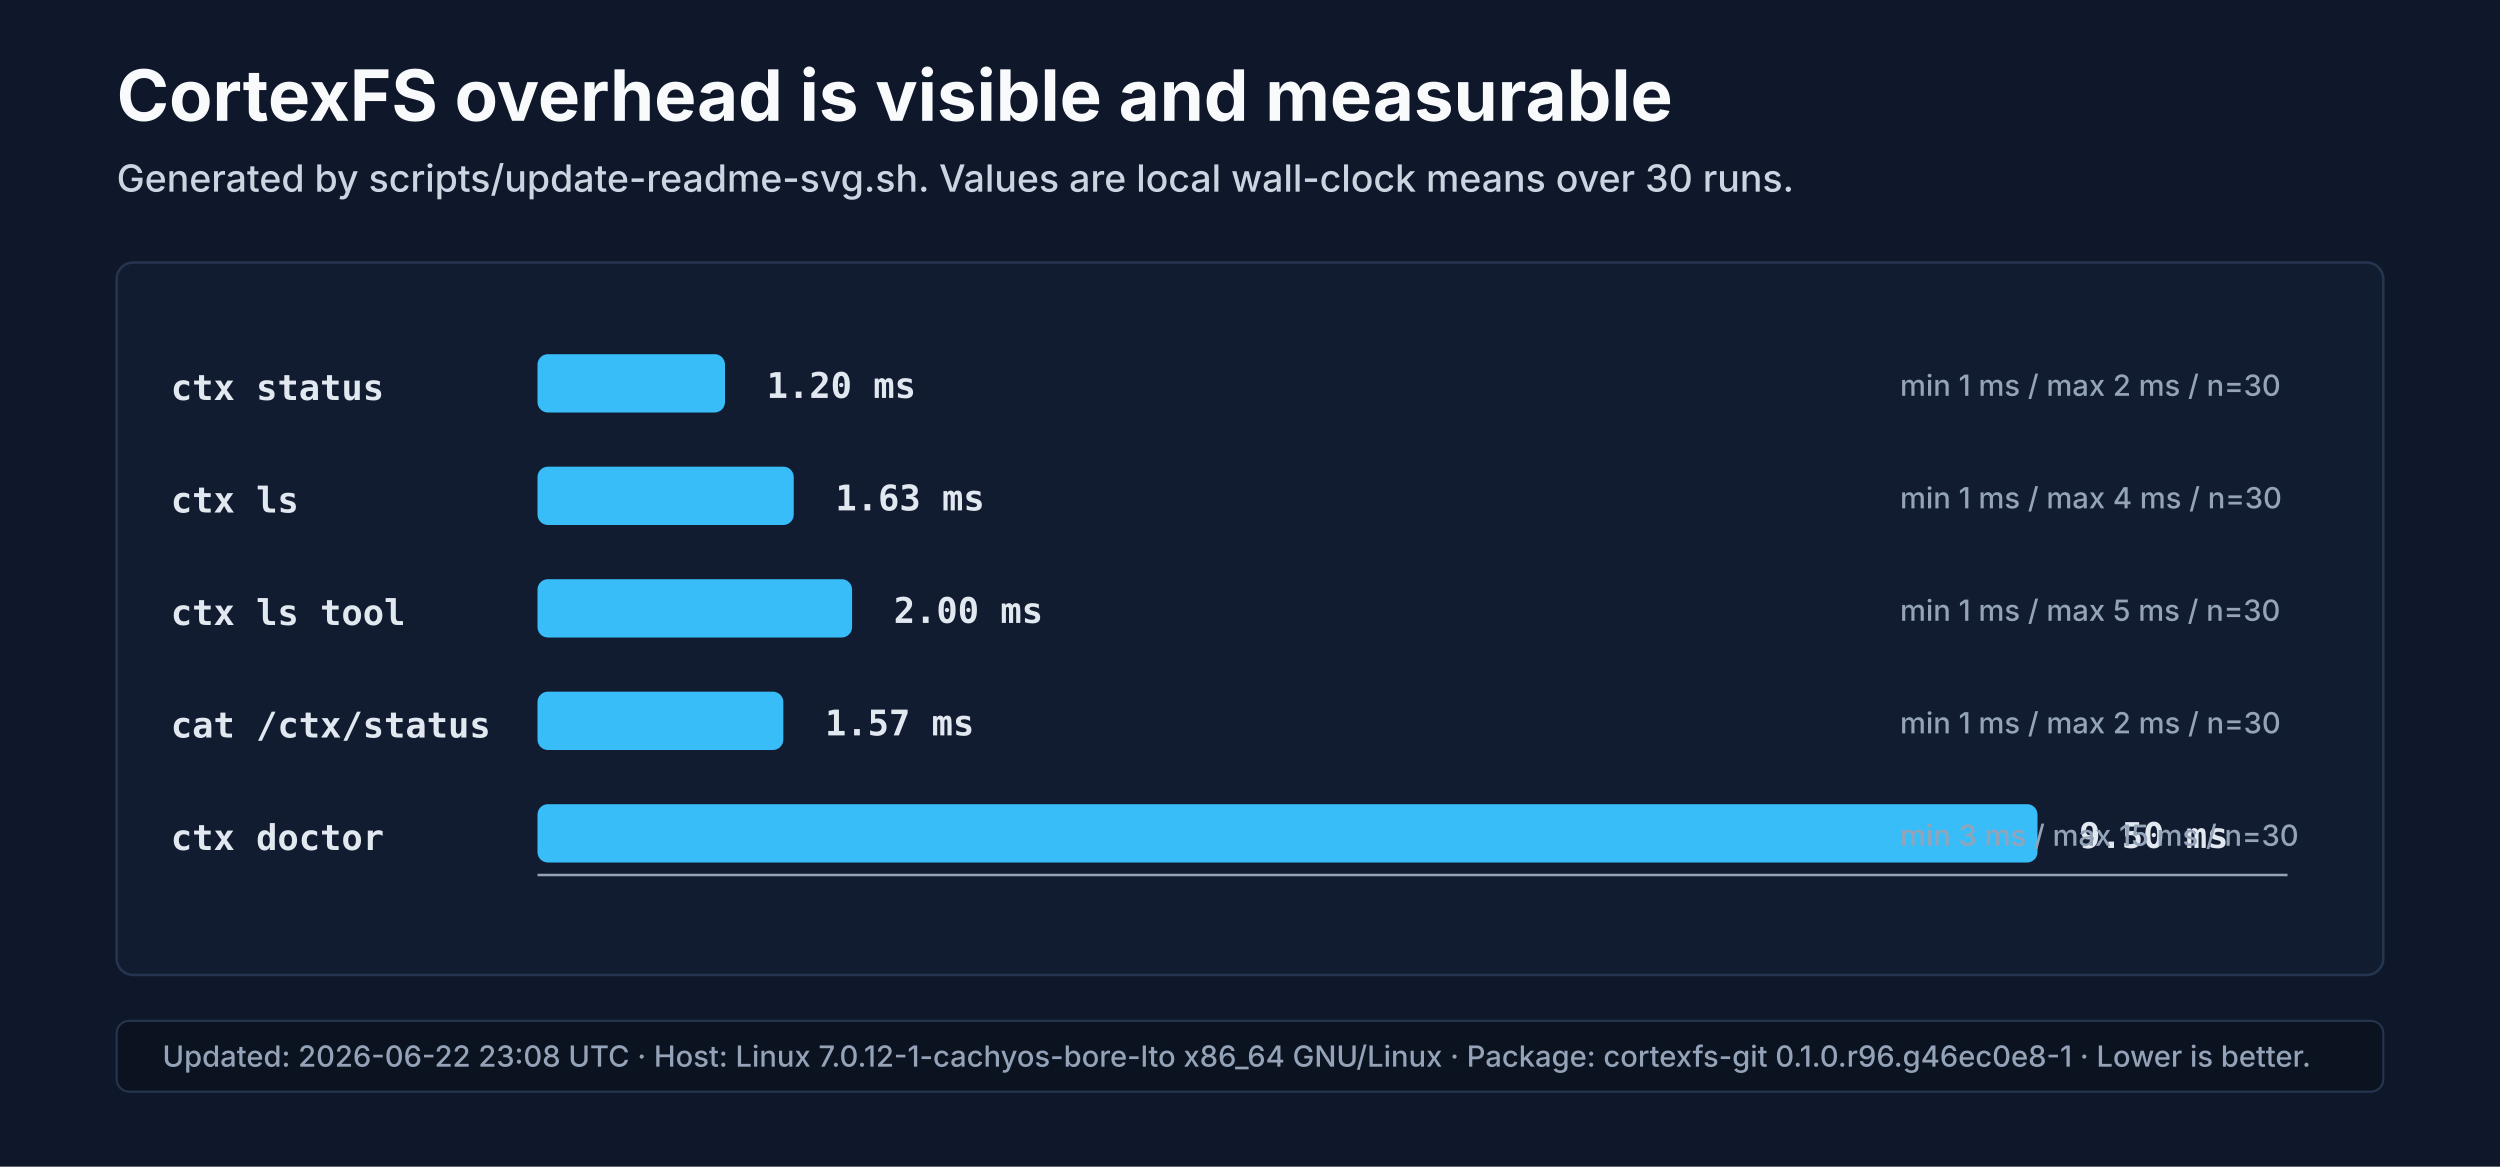
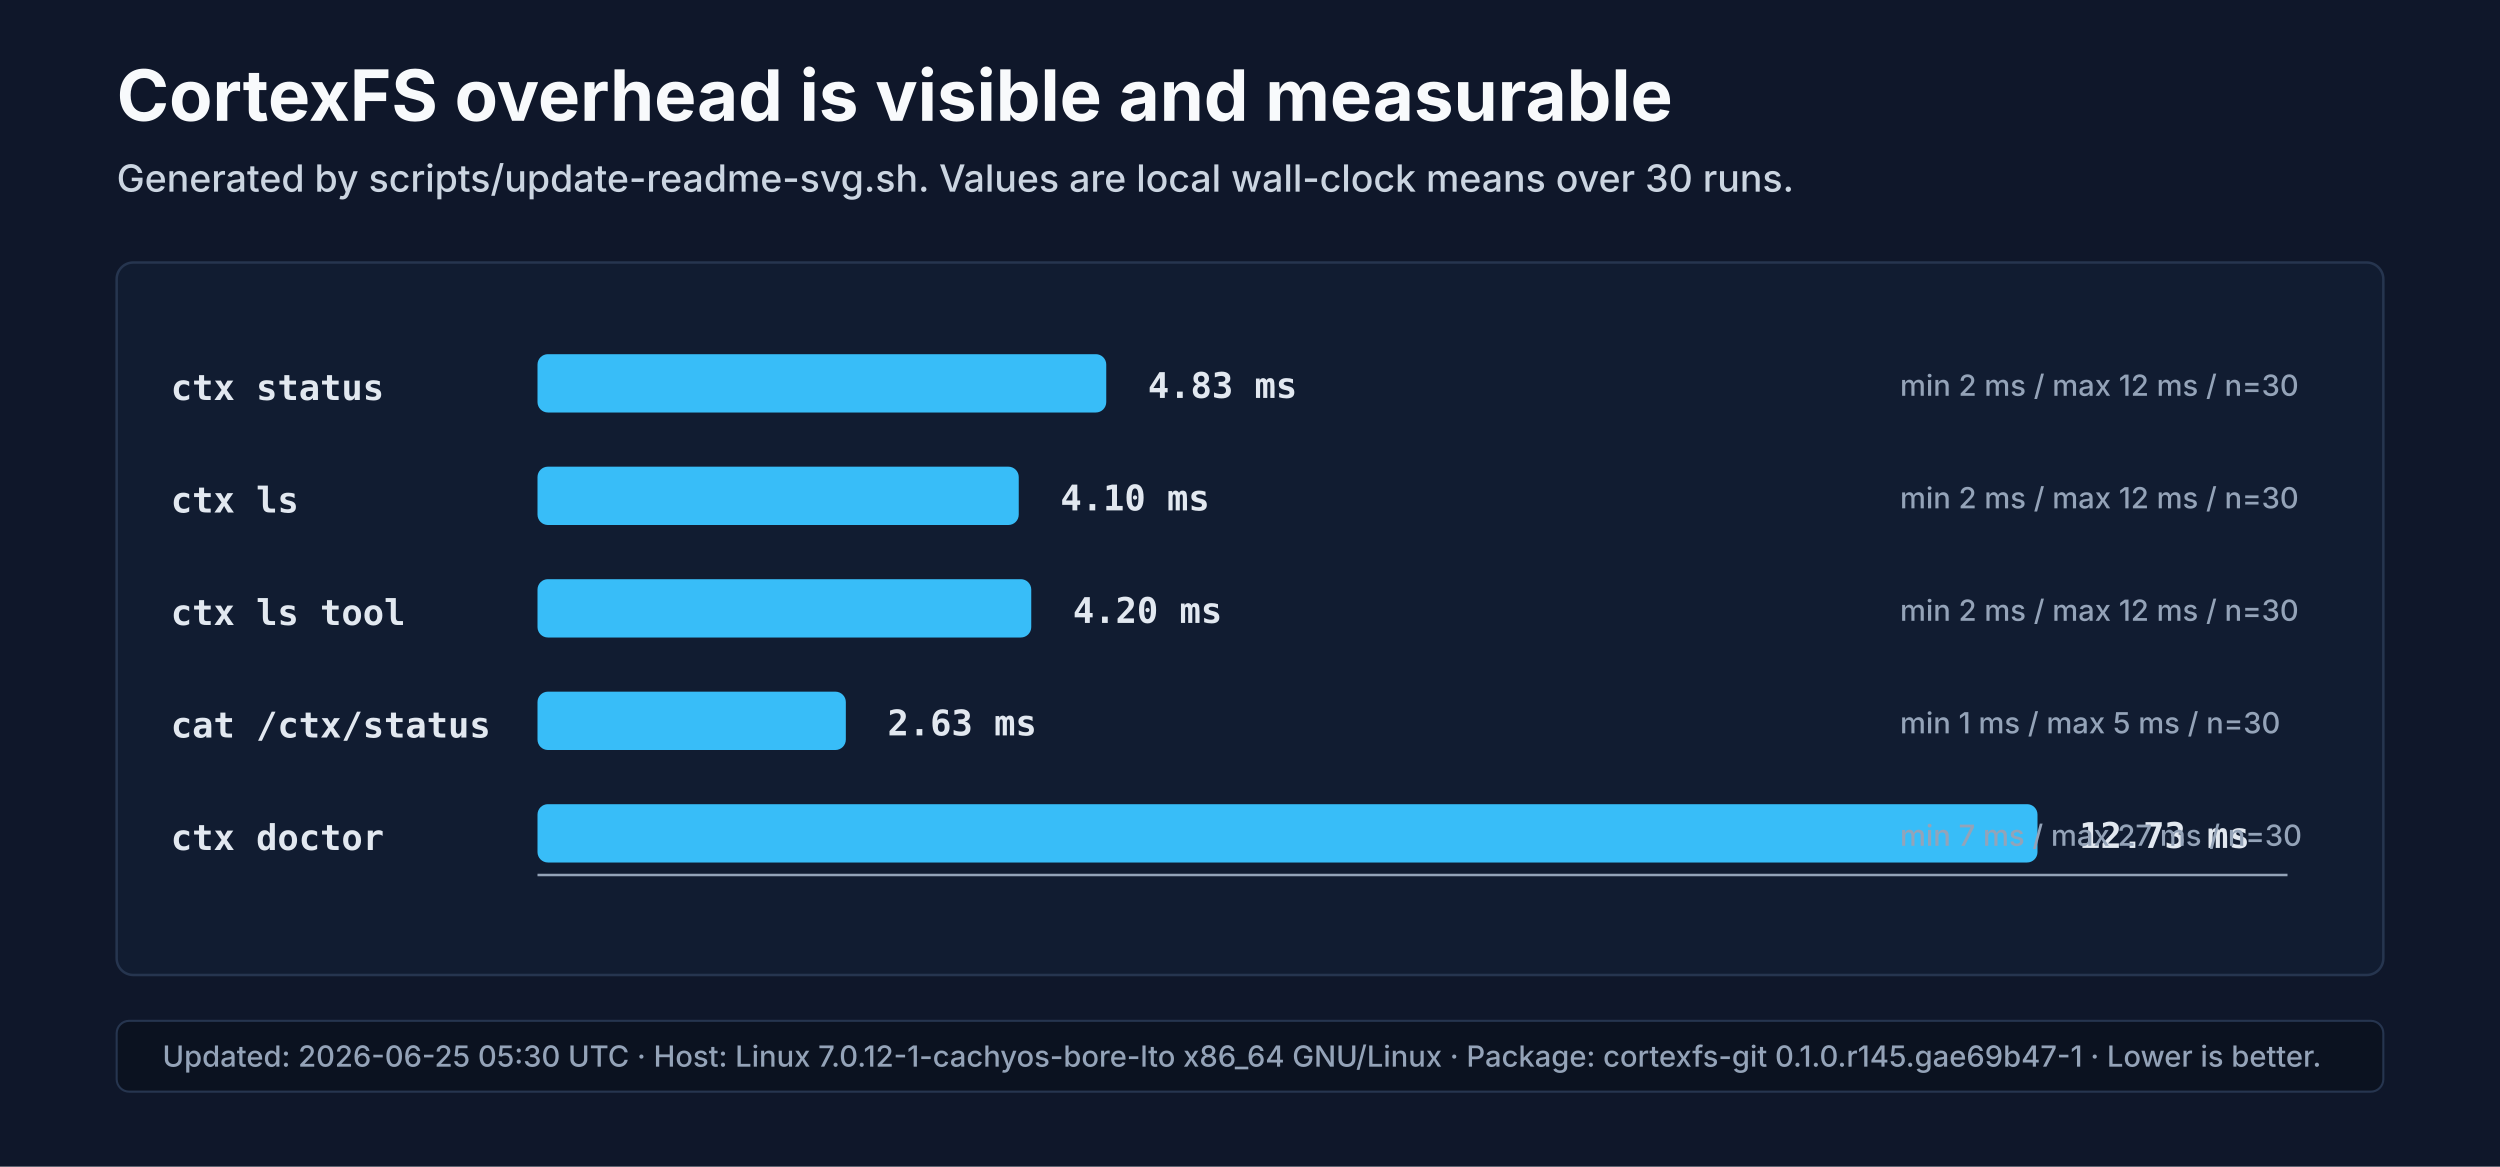
<svg xmlns="http://www.w3.org/2000/svg" width="1200" height="560" viewBox="0 0 1200 560" role="img" aria-labelledby="title desc">
  <defs>
    <style>
      .bg{fill:#0f172a}.panel{fill:#111c31;stroke:#26354f;stroke-width:1.2}.grid{stroke:#26354f;stroke-width:1}.title{font:700 34px system-ui,-apple-system,Segoe UI,sans-serif;fill:#f8fafc;letter-spacing:0}.text{font:500 18px system-ui,-apple-system,Segoe UI,sans-serif;fill:#cbd5e1}.mono{font:600 17px ui-monospace,SFMono-Regular,Menlo,Consolas,monospace;fill:#e2e8f0}.small{font:500 14px system-ui,-apple-system,Segoe UI,sans-serif;fill:#94a3b8}.bar{fill:#38bdf8}.bar2{fill:#58d68d}.axis{stroke:#94a3b8;stroke-width:1.2}
    </style>
  </defs>
  <rect class="bg" width="1200" height="560" />
  <text class="title" x="56" y="58">CortexFS overhead is visible and measurable</text>
  <text class="text" x="56" y="92">Generated by scripts/update-readme-svg.sh. Values are local wall-clock means over 30 runs.</text>
  <rect class="panel" x="56" y="126" width="1088" height="342" rx="8" />
  <line class="axis" x1="258" y1="420" x2="1098" y2="420" />
  <text class="mono" x="82" y="192">ctx status</text>
-   <rect class="bar" x="258" y="170" width="90" height="28" rx="5" />
-   <text class="mono" x="368" y="191">1.20 ms</text>
-   <text class="small" x="912" y="190">min 1 ms / max 2 ms / n=30</text>
+   <rect class="bar" x="258" y="170" width="273" height="28" rx="5" />
+   <text class="mono" x="551" y="191">4.83 ms</text>
+   <text class="small" x="912" y="190">min 2 ms / max 12 ms / n=30</text>
  <text class="mono" x="82" y="246">ctx ls</text>
-   <rect class="bar" x="258" y="224" width="123" height="28" rx="5" />
-   <text class="mono" x="401" y="245">1.63 ms</text>
-   <text class="small" x="912" y="244">min 1 ms / max 4 ms / n=30</text>
+   <rect class="bar" x="258" y="224" width="231" height="28" rx="5" />
+   <text class="mono" x="509" y="245">4.10 ms</text>
+   <text class="small" x="912" y="244">min 2 ms / max 12 ms / n=30</text>
  <text class="mono" x="82" y="300">ctx ls tool</text>
-   <rect class="bar" x="258" y="278" width="151" height="28" rx="5" />
-   <text class="mono" x="429" y="299">2.00 ms</text>
-   <text class="small" x="912" y="298">min 1 ms / max 5 ms / n=30</text>
+   <rect class="bar" x="258" y="278" width="237" height="28" rx="5" />
+   <text class="mono" x="515" y="299">4.20 ms</text>
+   <text class="small" x="912" y="298">min 2 ms / max 12 ms / n=30</text>
  <text class="mono" x="82" y="354">cat /ctx/status</text>
-   <rect class="bar" x="258" y="332" width="118" height="28" rx="5" />
-   <text class="mono" x="396" y="353">1.57 ms</text>
-   <text class="small" x="912" y="352">min 1 ms / max 2 ms / n=30</text>
+   <rect class="bar" x="258" y="332" width="148" height="28" rx="5" />
+   <text class="mono" x="426" y="353">2.63 ms</text>
+   <text class="small" x="912" y="352">min 1 ms / max 5 ms / n=30</text>
  <text class="mono" x="82" y="408">ctx doctor</text>
  <rect class="bar" x="258" y="386" width="720" height="28" rx="5" />
-   <text class="mono" x="998" y="407">9.50 ms</text>
-   <text class="small" x="912" y="406">min 3 ms / max 15 ms / n=30</text>
+   <text class="mono" x="998" y="407">12.73 ms</text>
+   <text class="small" x="912" y="406">min 7 ms / max 27 ms / n=30</text>
  <rect x="56" y="490" width="1088" height="34" rx="6" fill="#0b1220" stroke="#26354f" />
-   <text class="small" x="78" y="512">Updated: 2026-06-22 23:08 UTC · Host: Linux 7.0.12-1-cachyos-bore-lto x86_64 GNU/Linux · Package: cortexfs-git 0.1.0.r96.g46ec0e8-1 · Lower is better.</text>
+   <text class="small" x="78" y="512">Updated: 2026-06-25 05:30 UTC · Host: Linux 7.0.12-1-cachyos-bore-lto x86_64 GNU/Linux · Package: cortexfs-git 0.1.0.r145.gae69b47-1 · Lower is better.</text>
</svg>
